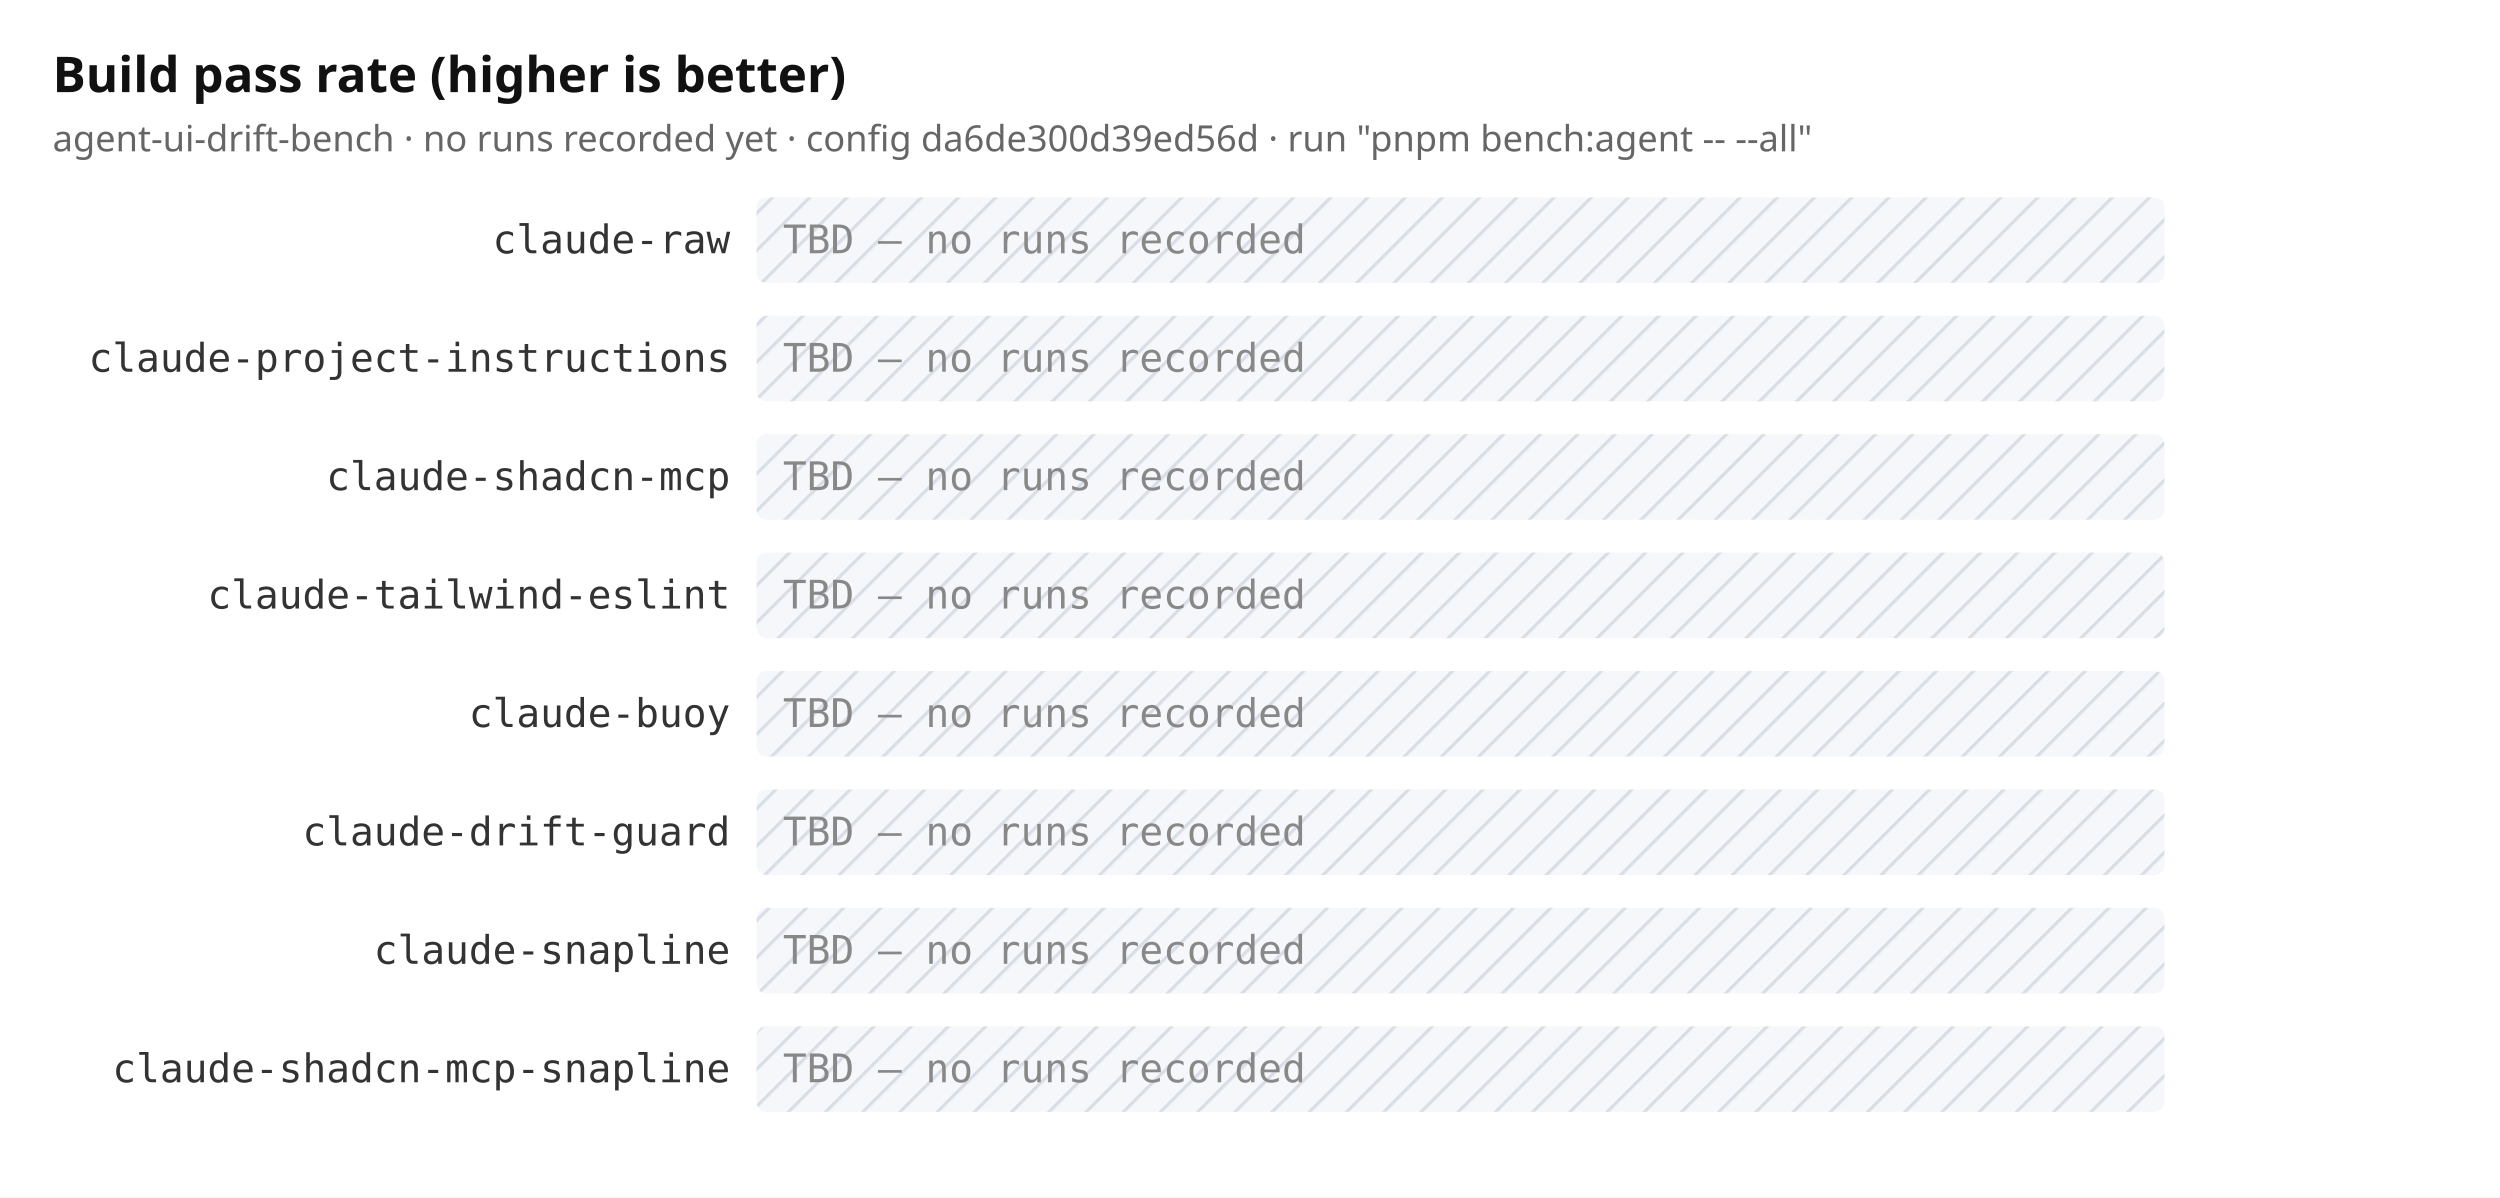
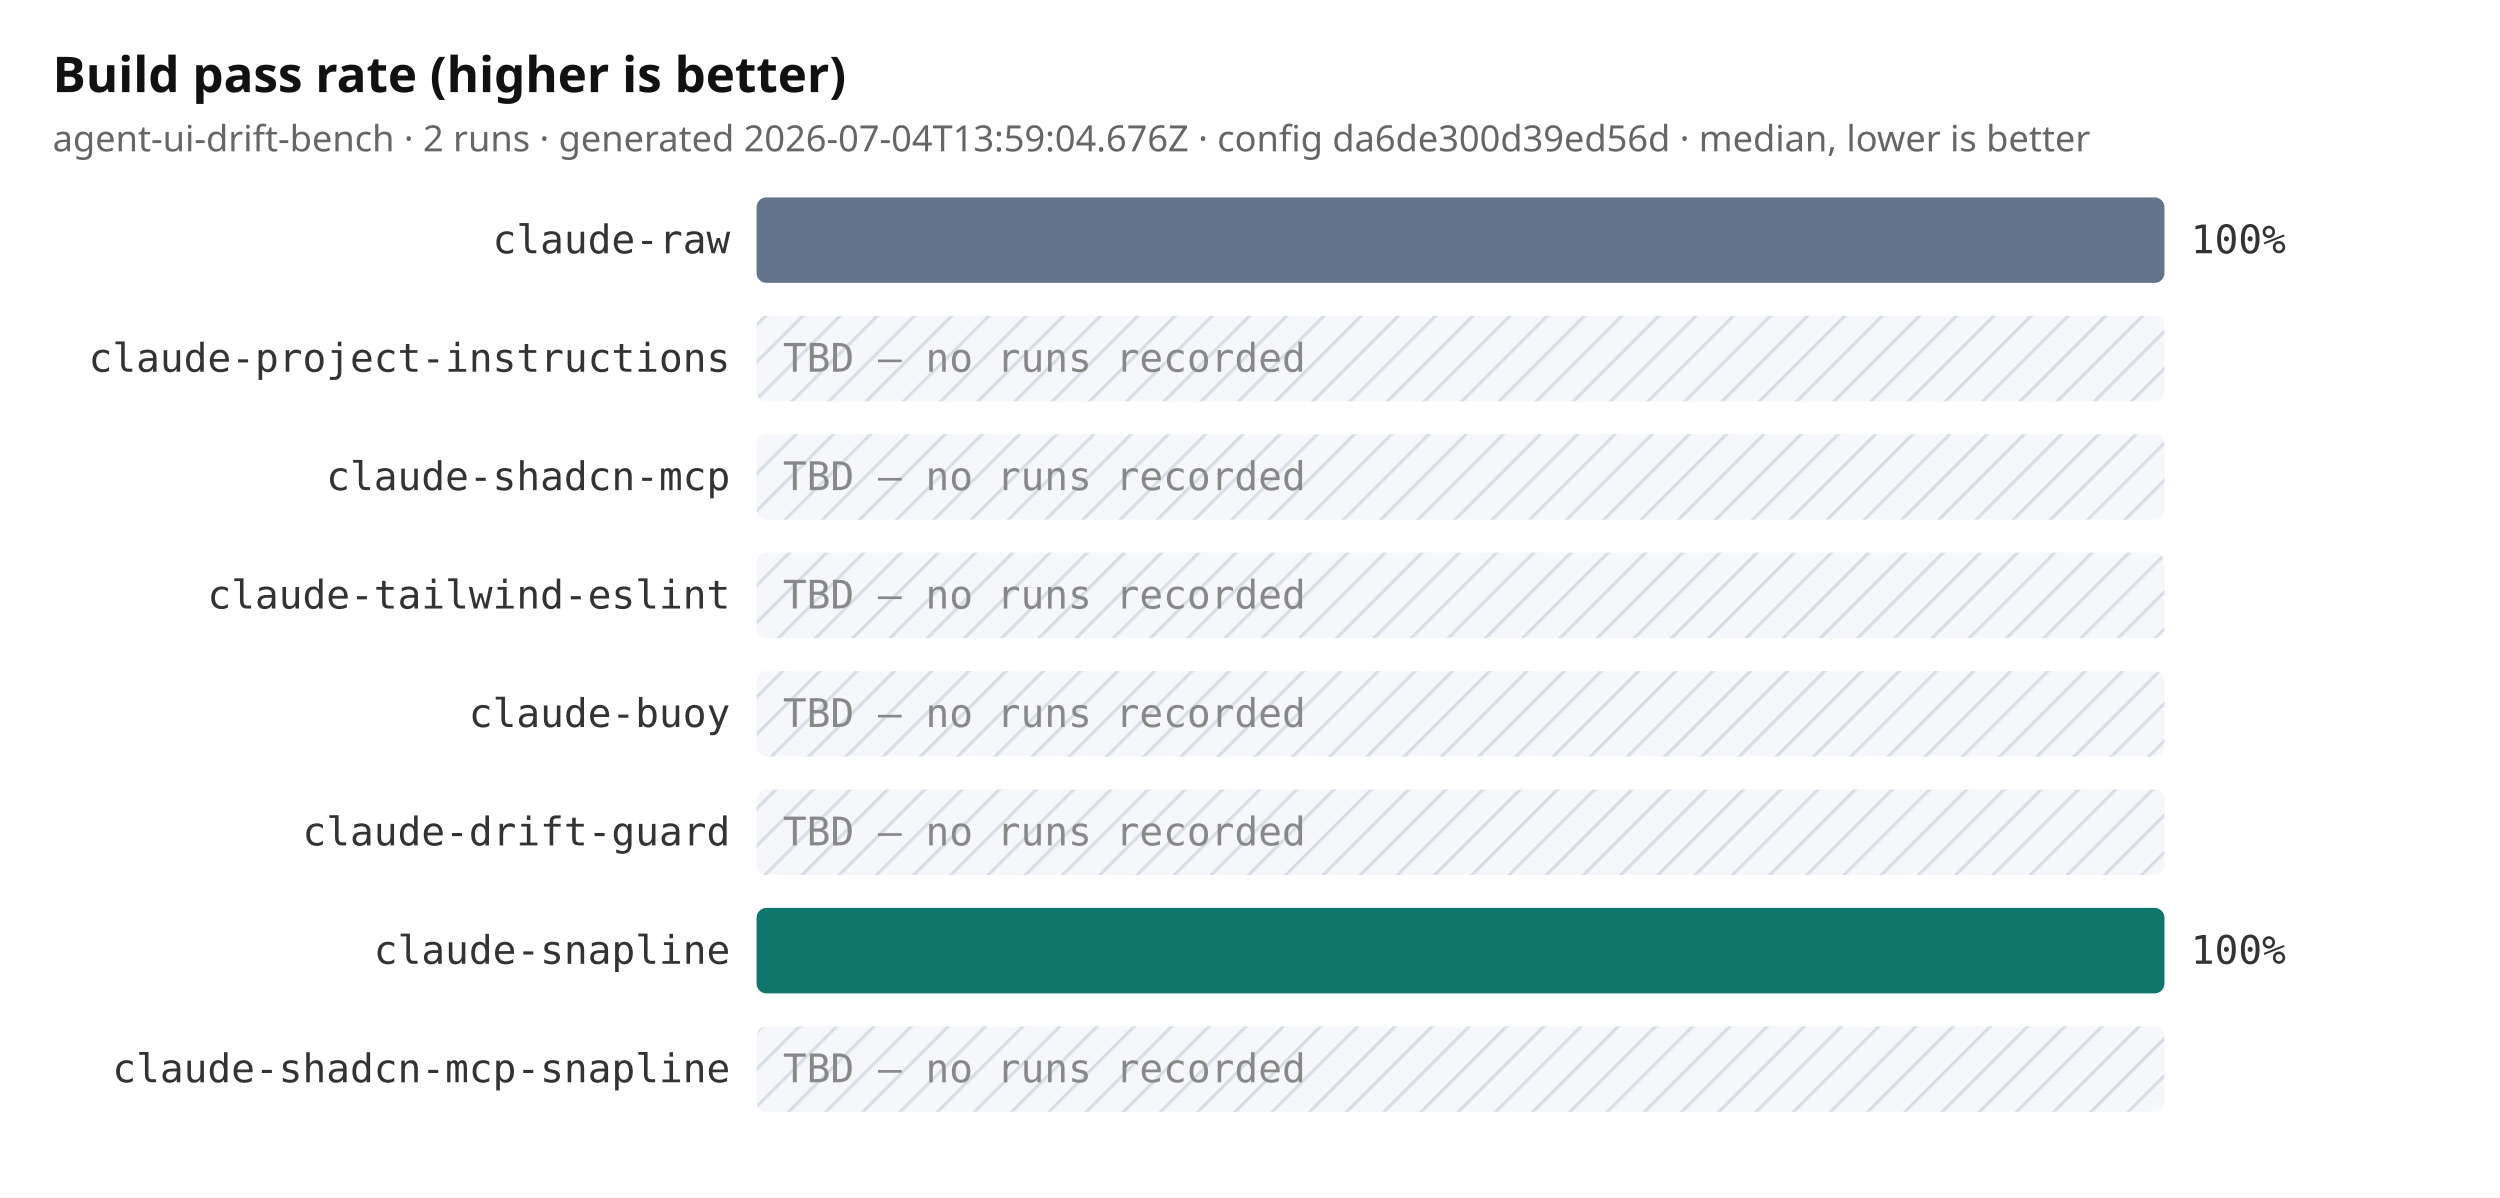
<svg xmlns="http://www.w3.org/2000/svg" width="760" height="364" viewBox="0 0 760 364" role="img" aria-label="Build pass rate (higher is better)">
  <defs>
    <pattern id="tbd" width="8" height="8" patternTransform="rotate(45)" patternUnits="userSpaceOnUse">
      <rect width="8" height="8" fill="#e2e8f0" />
      <line x1="0" y1="0" x2="0" y2="8" stroke="#94a3b8" stroke-width="2" />
    </pattern>
  </defs>
  <rect width="760" height="364" fill="#ffffff" />
  <text x="16" y="28" font-size="15" font-weight="bold" fill="#111" font-family="ui-sans-serif, system-ui">Build pass rate (higher is better)</text>
-   <text x="16" y="46" font-size="11" fill="#666" font-family="ui-sans-serif, system-ui">agent-ui-drift-bench · no runs recorded yet · config da6de300d39ed56d · run "pnpm bench:agent -- --all"</text>
+   <text x="16" y="46" font-size="11" fill="#666" font-family="ui-sans-serif, system-ui">agent-ui-drift-bench · 2 runs · generated 2026-07-04T13:59:04.676Z · config da6de300d39ed56d · median, lower is better</text>
  <text x="222" y="77" text-anchor="end" font-size="12" fill="#333" font-family="ui-monospace, monospace">claude-raw</text>
-   <rect x="230" y="60" width="428" height="26" fill="url(#tbd)" opacity="0.35" rx="3" />
-   <text x="238" y="77" font-size="12" fill="#888" font-family="ui-monospace, monospace">TBD — no runs recorded</text>
+   <rect x="230" y="60" width="428" height="26" fill="#64748b" rx="3" />
+   <text x="666" y="77" font-size="12" fill="#333" font-family="ui-monospace, monospace">100%</text>
  <text x="222" y="113" text-anchor="end" font-size="12" fill="#333" font-family="ui-monospace, monospace">claude-project-instructions</text>
  <rect x="230" y="96" width="428" height="26" fill="url(#tbd)" opacity="0.35" rx="3" />
  <text x="238" y="113" font-size="12" fill="#888" font-family="ui-monospace, monospace">TBD — no runs recorded</text>
  <text x="222" y="149" text-anchor="end" font-size="12" fill="#333" font-family="ui-monospace, monospace">claude-shadcn-mcp</text>
  <rect x="230" y="132" width="428" height="26" fill="url(#tbd)" opacity="0.35" rx="3" />
  <text x="238" y="149" font-size="12" fill="#888" font-family="ui-monospace, monospace">TBD — no runs recorded</text>
  <text x="222" y="185" text-anchor="end" font-size="12" fill="#333" font-family="ui-monospace, monospace">claude-tailwind-eslint</text>
  <rect x="230" y="168" width="428" height="26" fill="url(#tbd)" opacity="0.35" rx="3" />
  <text x="238" y="185" font-size="12" fill="#888" font-family="ui-monospace, monospace">TBD — no runs recorded</text>
  <text x="222" y="221" text-anchor="end" font-size="12" fill="#333" font-family="ui-monospace, monospace">claude-buoy</text>
  <rect x="230" y="204" width="428" height="26" fill="url(#tbd)" opacity="0.35" rx="3" />
  <text x="238" y="221" font-size="12" fill="#888" font-family="ui-monospace, monospace">TBD — no runs recorded</text>
  <text x="222" y="257" text-anchor="end" font-size="12" fill="#333" font-family="ui-monospace, monospace">claude-drift-guard</text>
  <rect x="230" y="240" width="428" height="26" fill="url(#tbd)" opacity="0.35" rx="3" />
  <text x="238" y="257" font-size="12" fill="#888" font-family="ui-monospace, monospace">TBD — no runs recorded</text>
  <text x="222" y="293" text-anchor="end" font-size="12" fill="#333" font-family="ui-monospace, monospace">claude-snapline</text>
-   <rect x="230" y="276" width="428" height="26" fill="url(#tbd)" opacity="0.35" rx="3" />
-   <text x="238" y="293" font-size="12" fill="#888" font-family="ui-monospace, monospace">TBD — no runs recorded</text>
+   <rect x="230" y="276" width="428" height="26" fill="#0f766e" rx="3" />
+   <text x="666" y="293" font-size="12" fill="#333" font-family="ui-monospace, monospace">100%</text>
  <text x="222" y="329" text-anchor="end" font-size="12" fill="#333" font-family="ui-monospace, monospace">claude-shadcn-mcp-snapline</text>
  <rect x="230" y="312" width="428" height="26" fill="url(#tbd)" opacity="0.35" rx="3" />
  <text x="238" y="329" font-size="12" fill="#888" font-family="ui-monospace, monospace">TBD — no runs recorded</text>
</svg>
